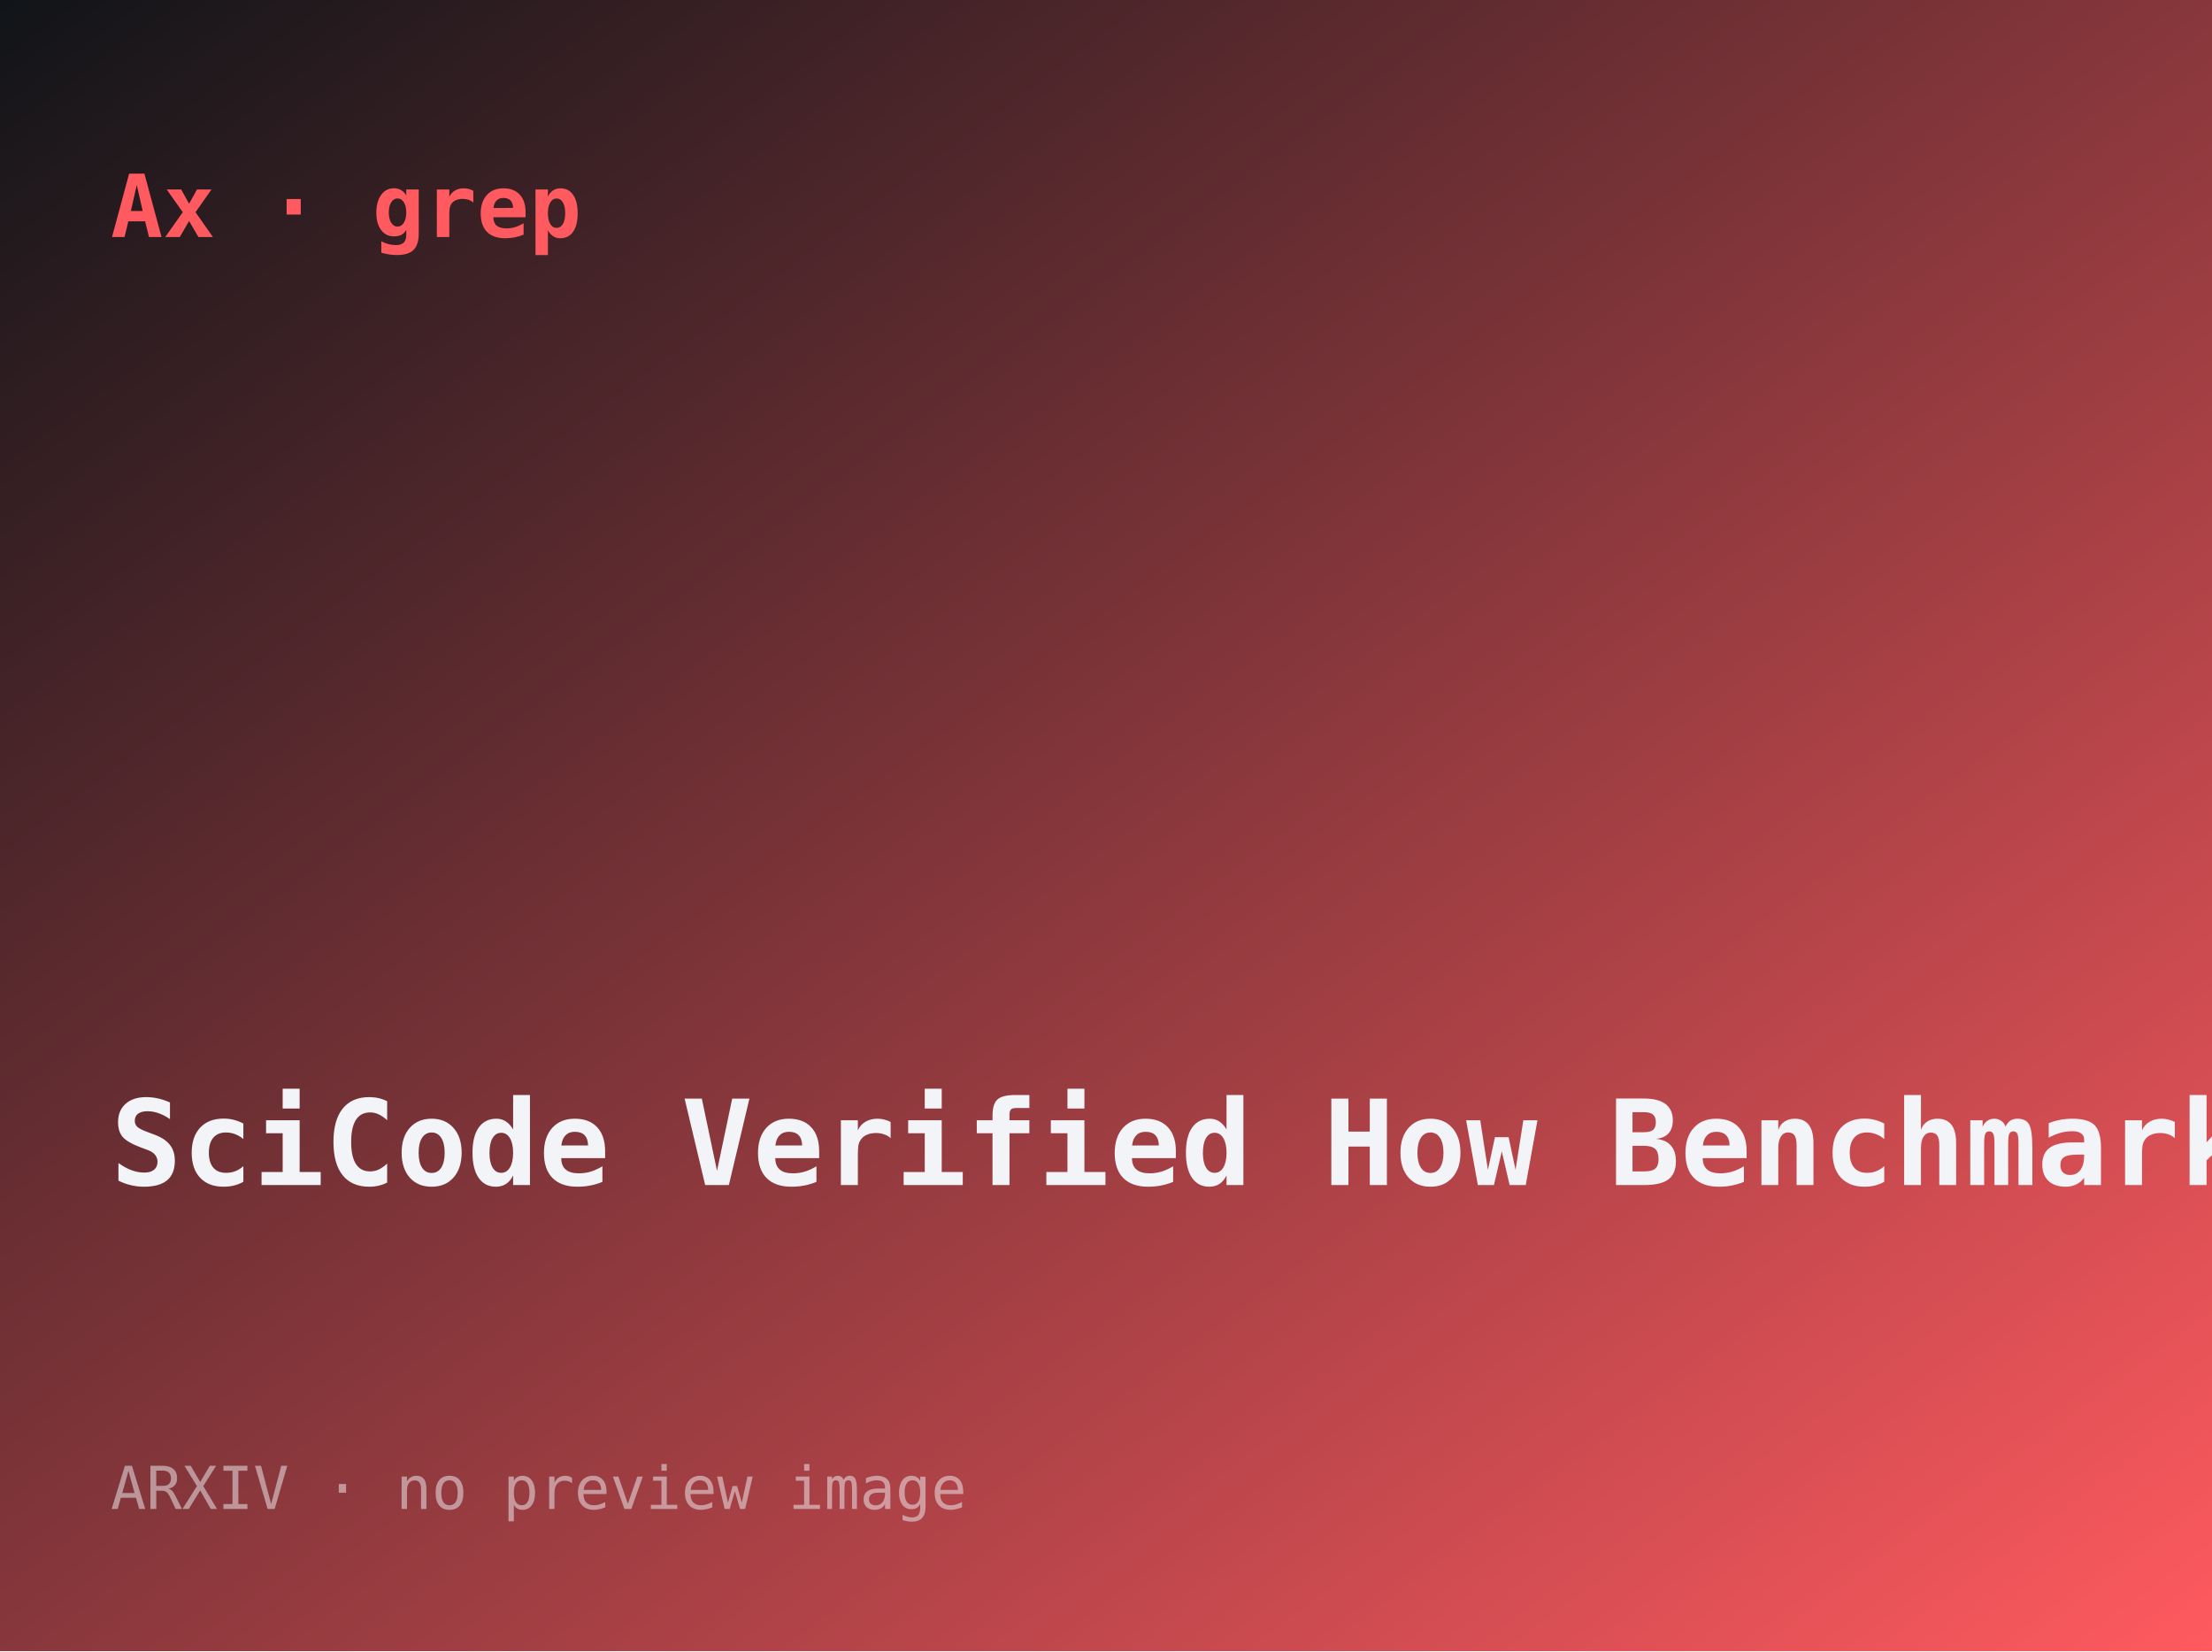
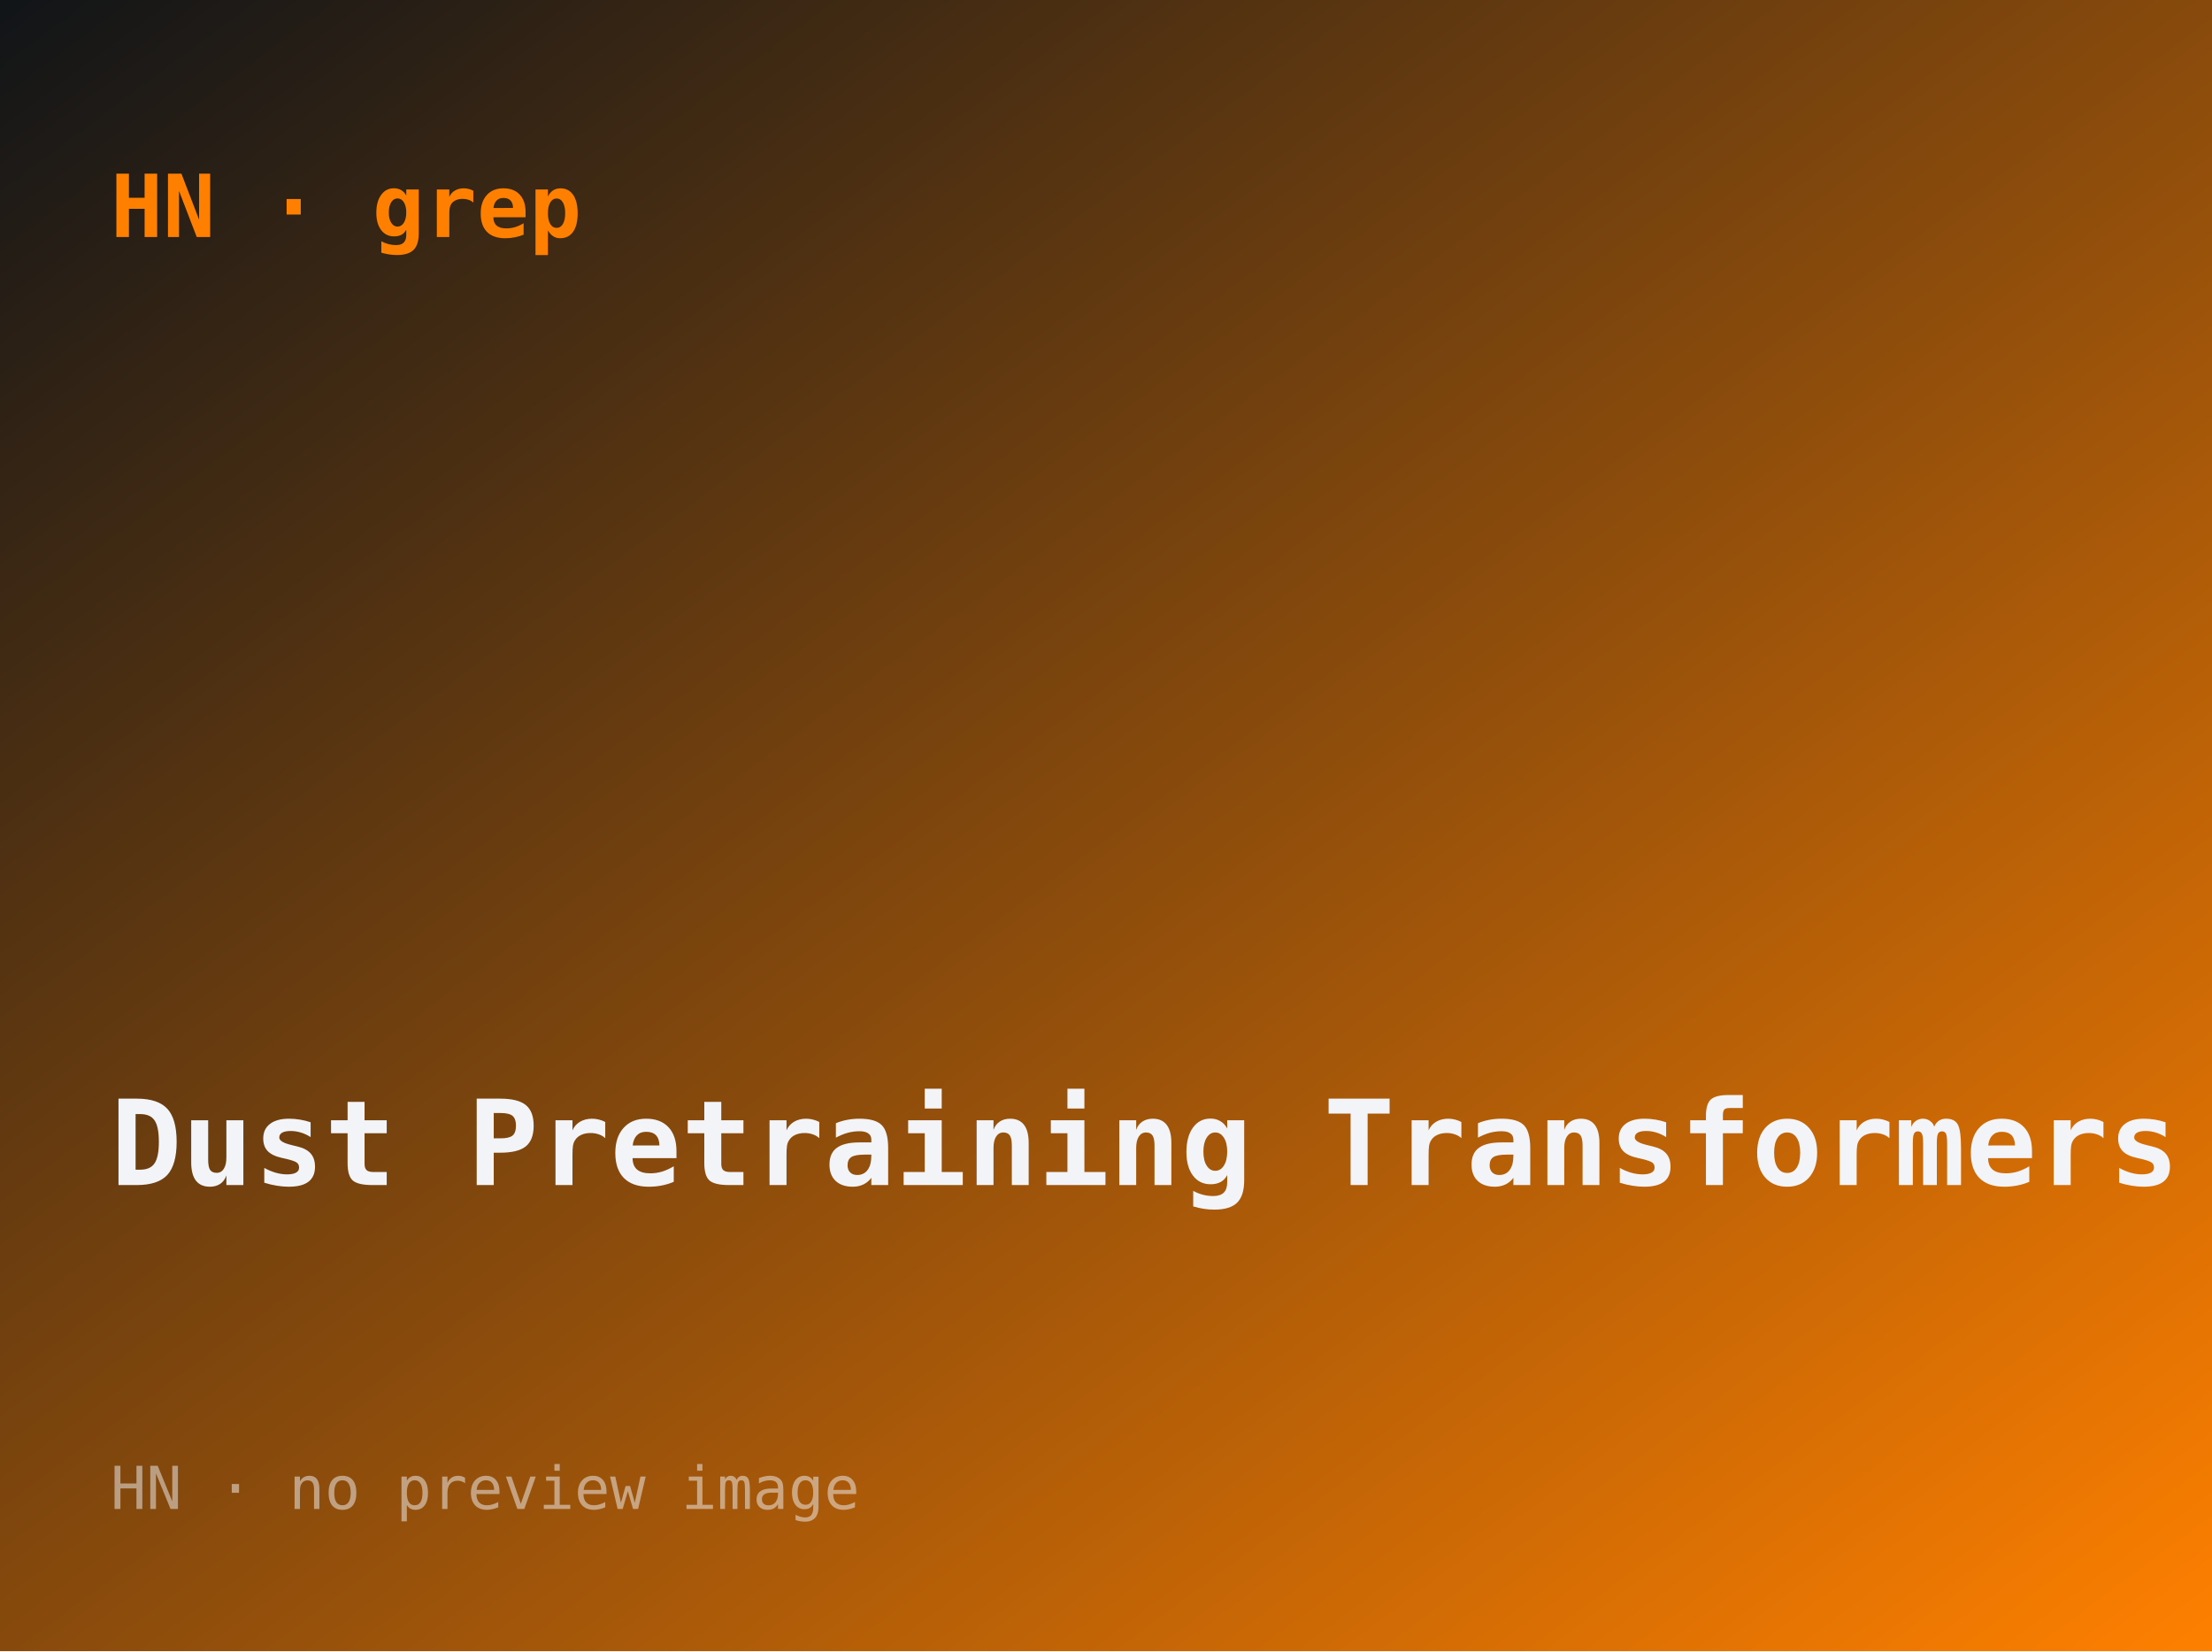
- <svg xmlns="http://www.w3.org/2000/svg" width="560" height="418" viewBox="0 0 560 418" role="img" aria-label="SciCode-Verified: How Benchmark Defects Underestimated the Scientific-Coding Abi">
+ <svg xmlns="http://www.w3.org/2000/svg" width="560" height="418" viewBox="0 0 560 418" role="img" aria-label="Dust: Pretraining Transformers Without Backpropagation">
  <defs>
    <linearGradient id="g" x1="0" y1="0" x2="1" y2="1">
      <stop offset="0" stop-color="#101418" />
-       <stop offset="1" stop-color="#ff5a5f" />
+       <stop offset="1" stop-color="#ff8000" />
    </linearGradient>
  </defs>
  <rect width="560" height="418" fill="url(#g)" />
-   <text x="28" y="60" font-family="ui-monospace,monospace" font-size="22" fill="#ff5a5f" font-weight="700">Ax · grep</text>
-   <text x="28" y="300" font-family="ui-monospace,monospace" font-size="30" fill="#f2f4f8" font-weight="600">SciCode Verified How Benchmark …</text>
-   <text x="28" y="382" font-family="ui-monospace,monospace" font-size="15" fill="rgba(242,244,248,.5)">ARXIV · no preview image</text>
+   <text x="28" y="60" font-family="ui-monospace,monospace" font-size="22" fill="#ff8000" font-weight="700">HN · grep</text>
+   <text x="28" y="300" font-family="ui-monospace,monospace" font-size="30" fill="#f2f4f8" font-weight="600">Dust Pretraining Transformers Without …</text>
+   <text x="28" y="382" font-family="ui-monospace,monospace" font-size="15" fill="rgba(242,244,248,.5)">HN · no preview image</text>
</svg>
